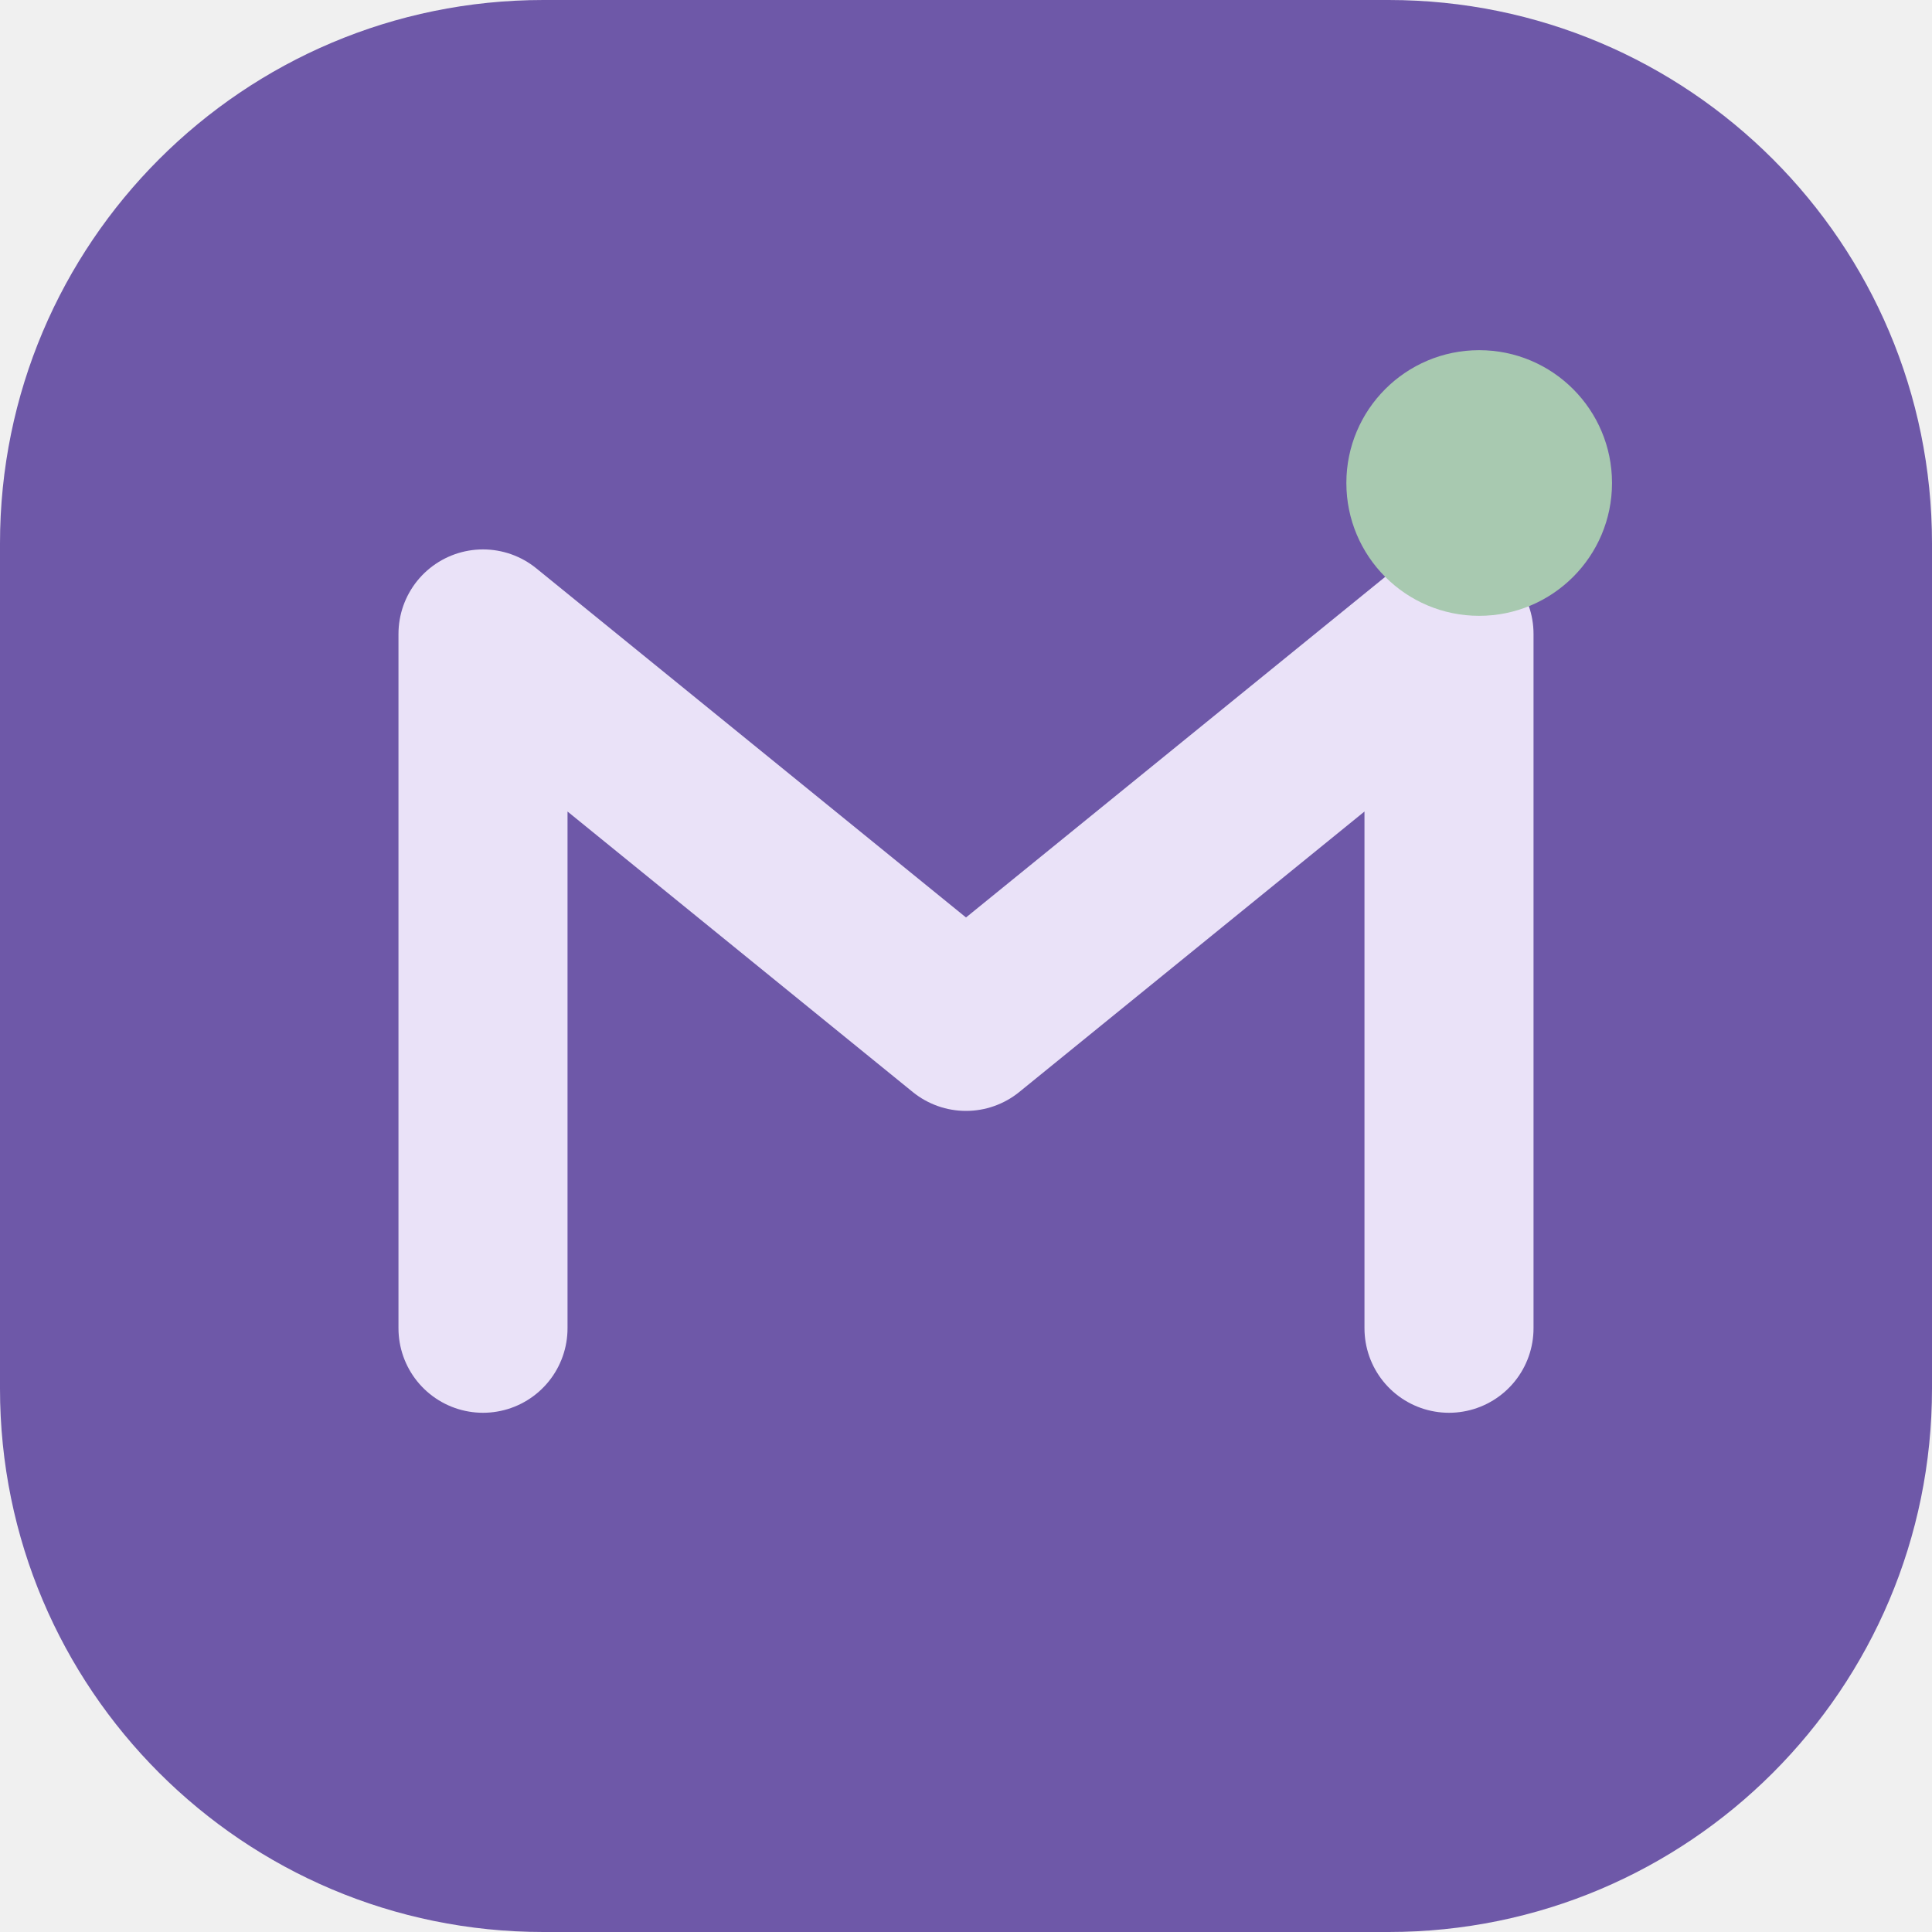
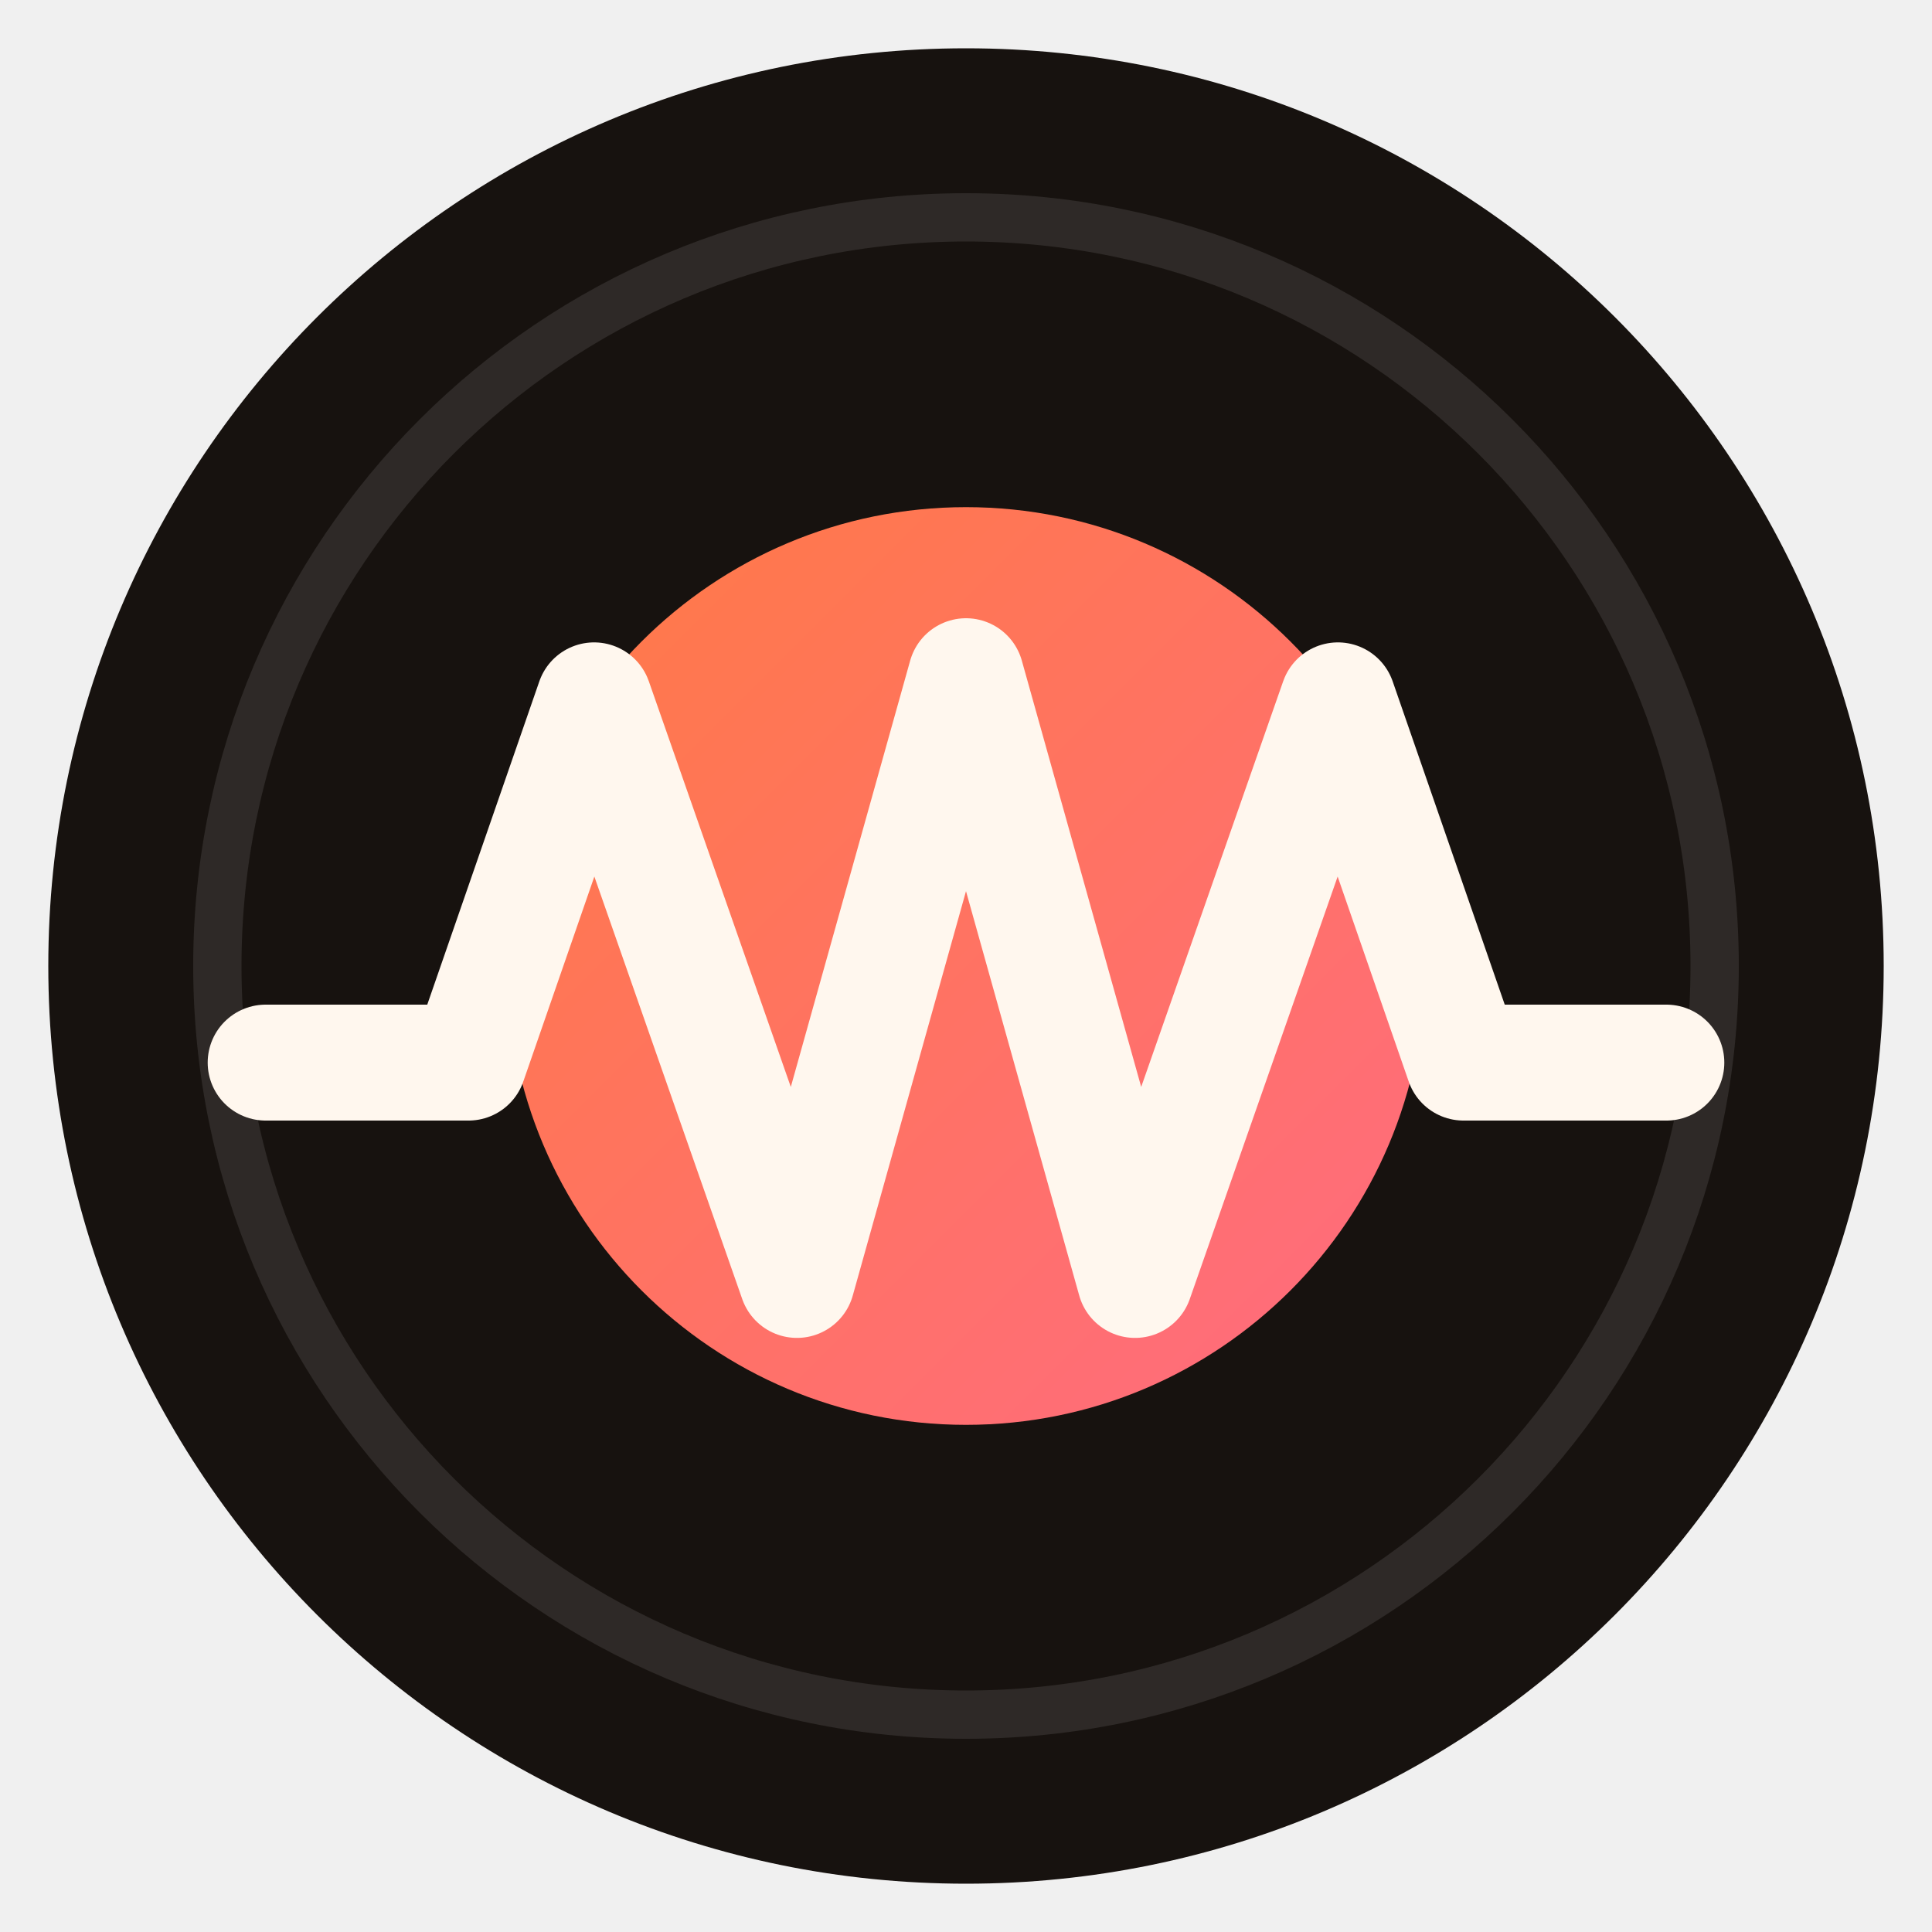
- <svg xmlns="http://www.w3.org/2000/svg" viewBox="0 0 32 32">
-   <rect width="32" height="32" rx="9" fill="#6E58A8" />
-   <path d="M8 22V10.5l8 6.5 8-6.5V22" fill="none" stroke="#EAE2F8" stroke-width="2.8" stroke-linecap="round" stroke-linejoin="round" />
-   <circle cx="24.5" cy="8" r="2.2" fill="#A8C9B0" />
+ <svg xmlns="http://www.w3.org/2000/svg" viewBox="0 0 40 40">
+   <defs>
+     <linearGradient id="l" x1="0" y1="0" x2="1" y2="1">
+       <stop offset="0" stop-color="#ff7a45" />
+       <stop offset="1" stop-color="#ff6b81" />
+     </linearGradient>
+   </defs>
+   <circle cx="20" cy="20" r="19" fill="#17120f" />
+   <circle cx="20" cy="20" r="15.5" fill="none" stroke="#fff" stroke-opacity="0.1" />
+   <circle cx="20" cy="20" r="9.5" fill="url(#l)" />
+   <path d="M5.5 22h4.2l2.6-7.5 4.2 12 3.5-12.5 3.5 12.5 4.2-12 2.6 7.5h4.2" fill="none" stroke="#fff7ee" stroke-width="2.4" stroke-linecap="round" stroke-linejoin="round" />
</svg>
